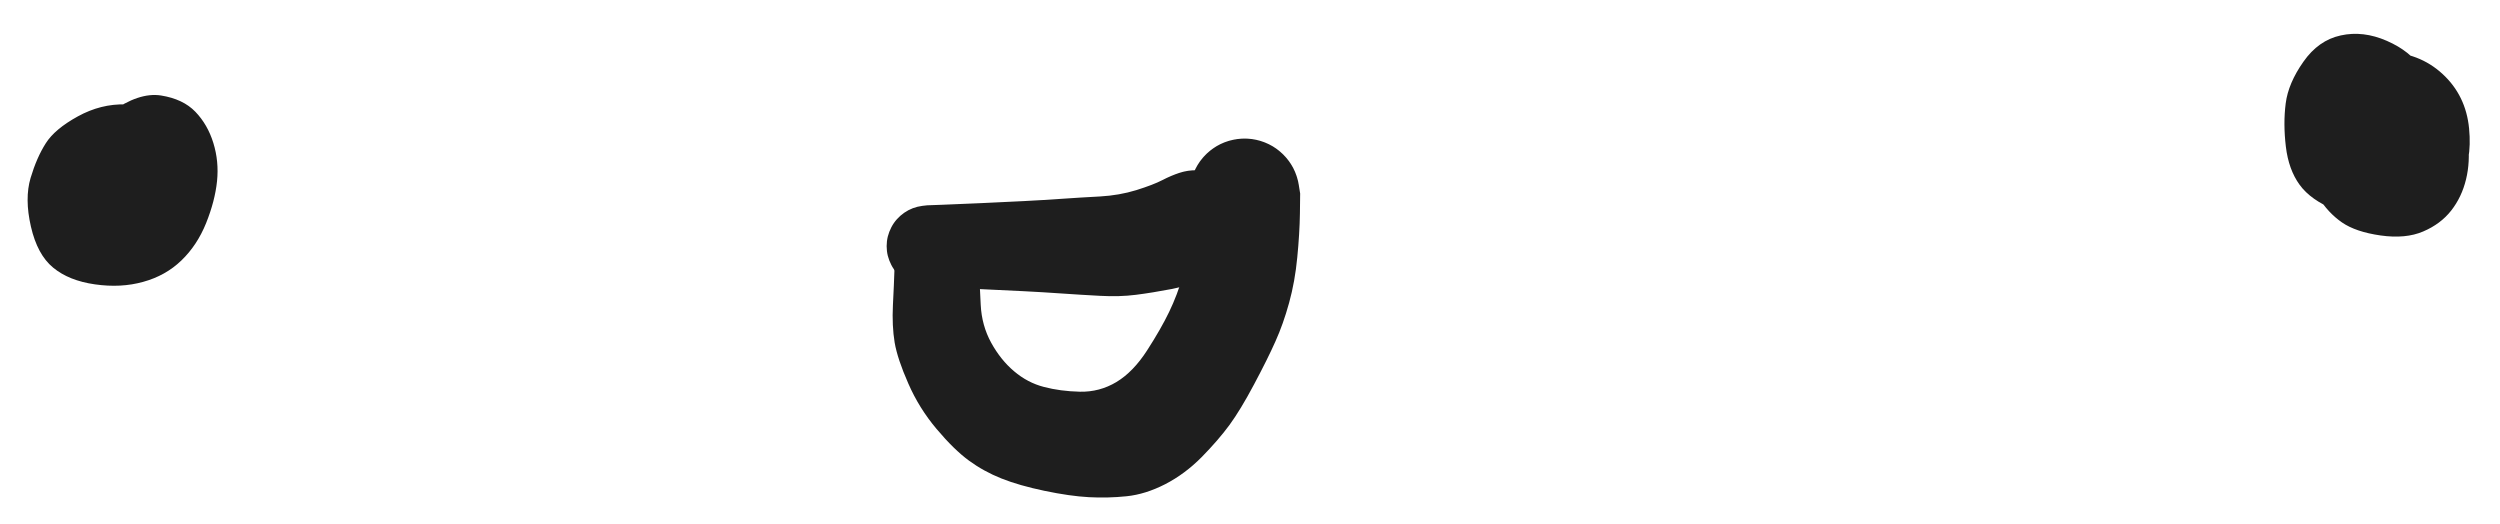
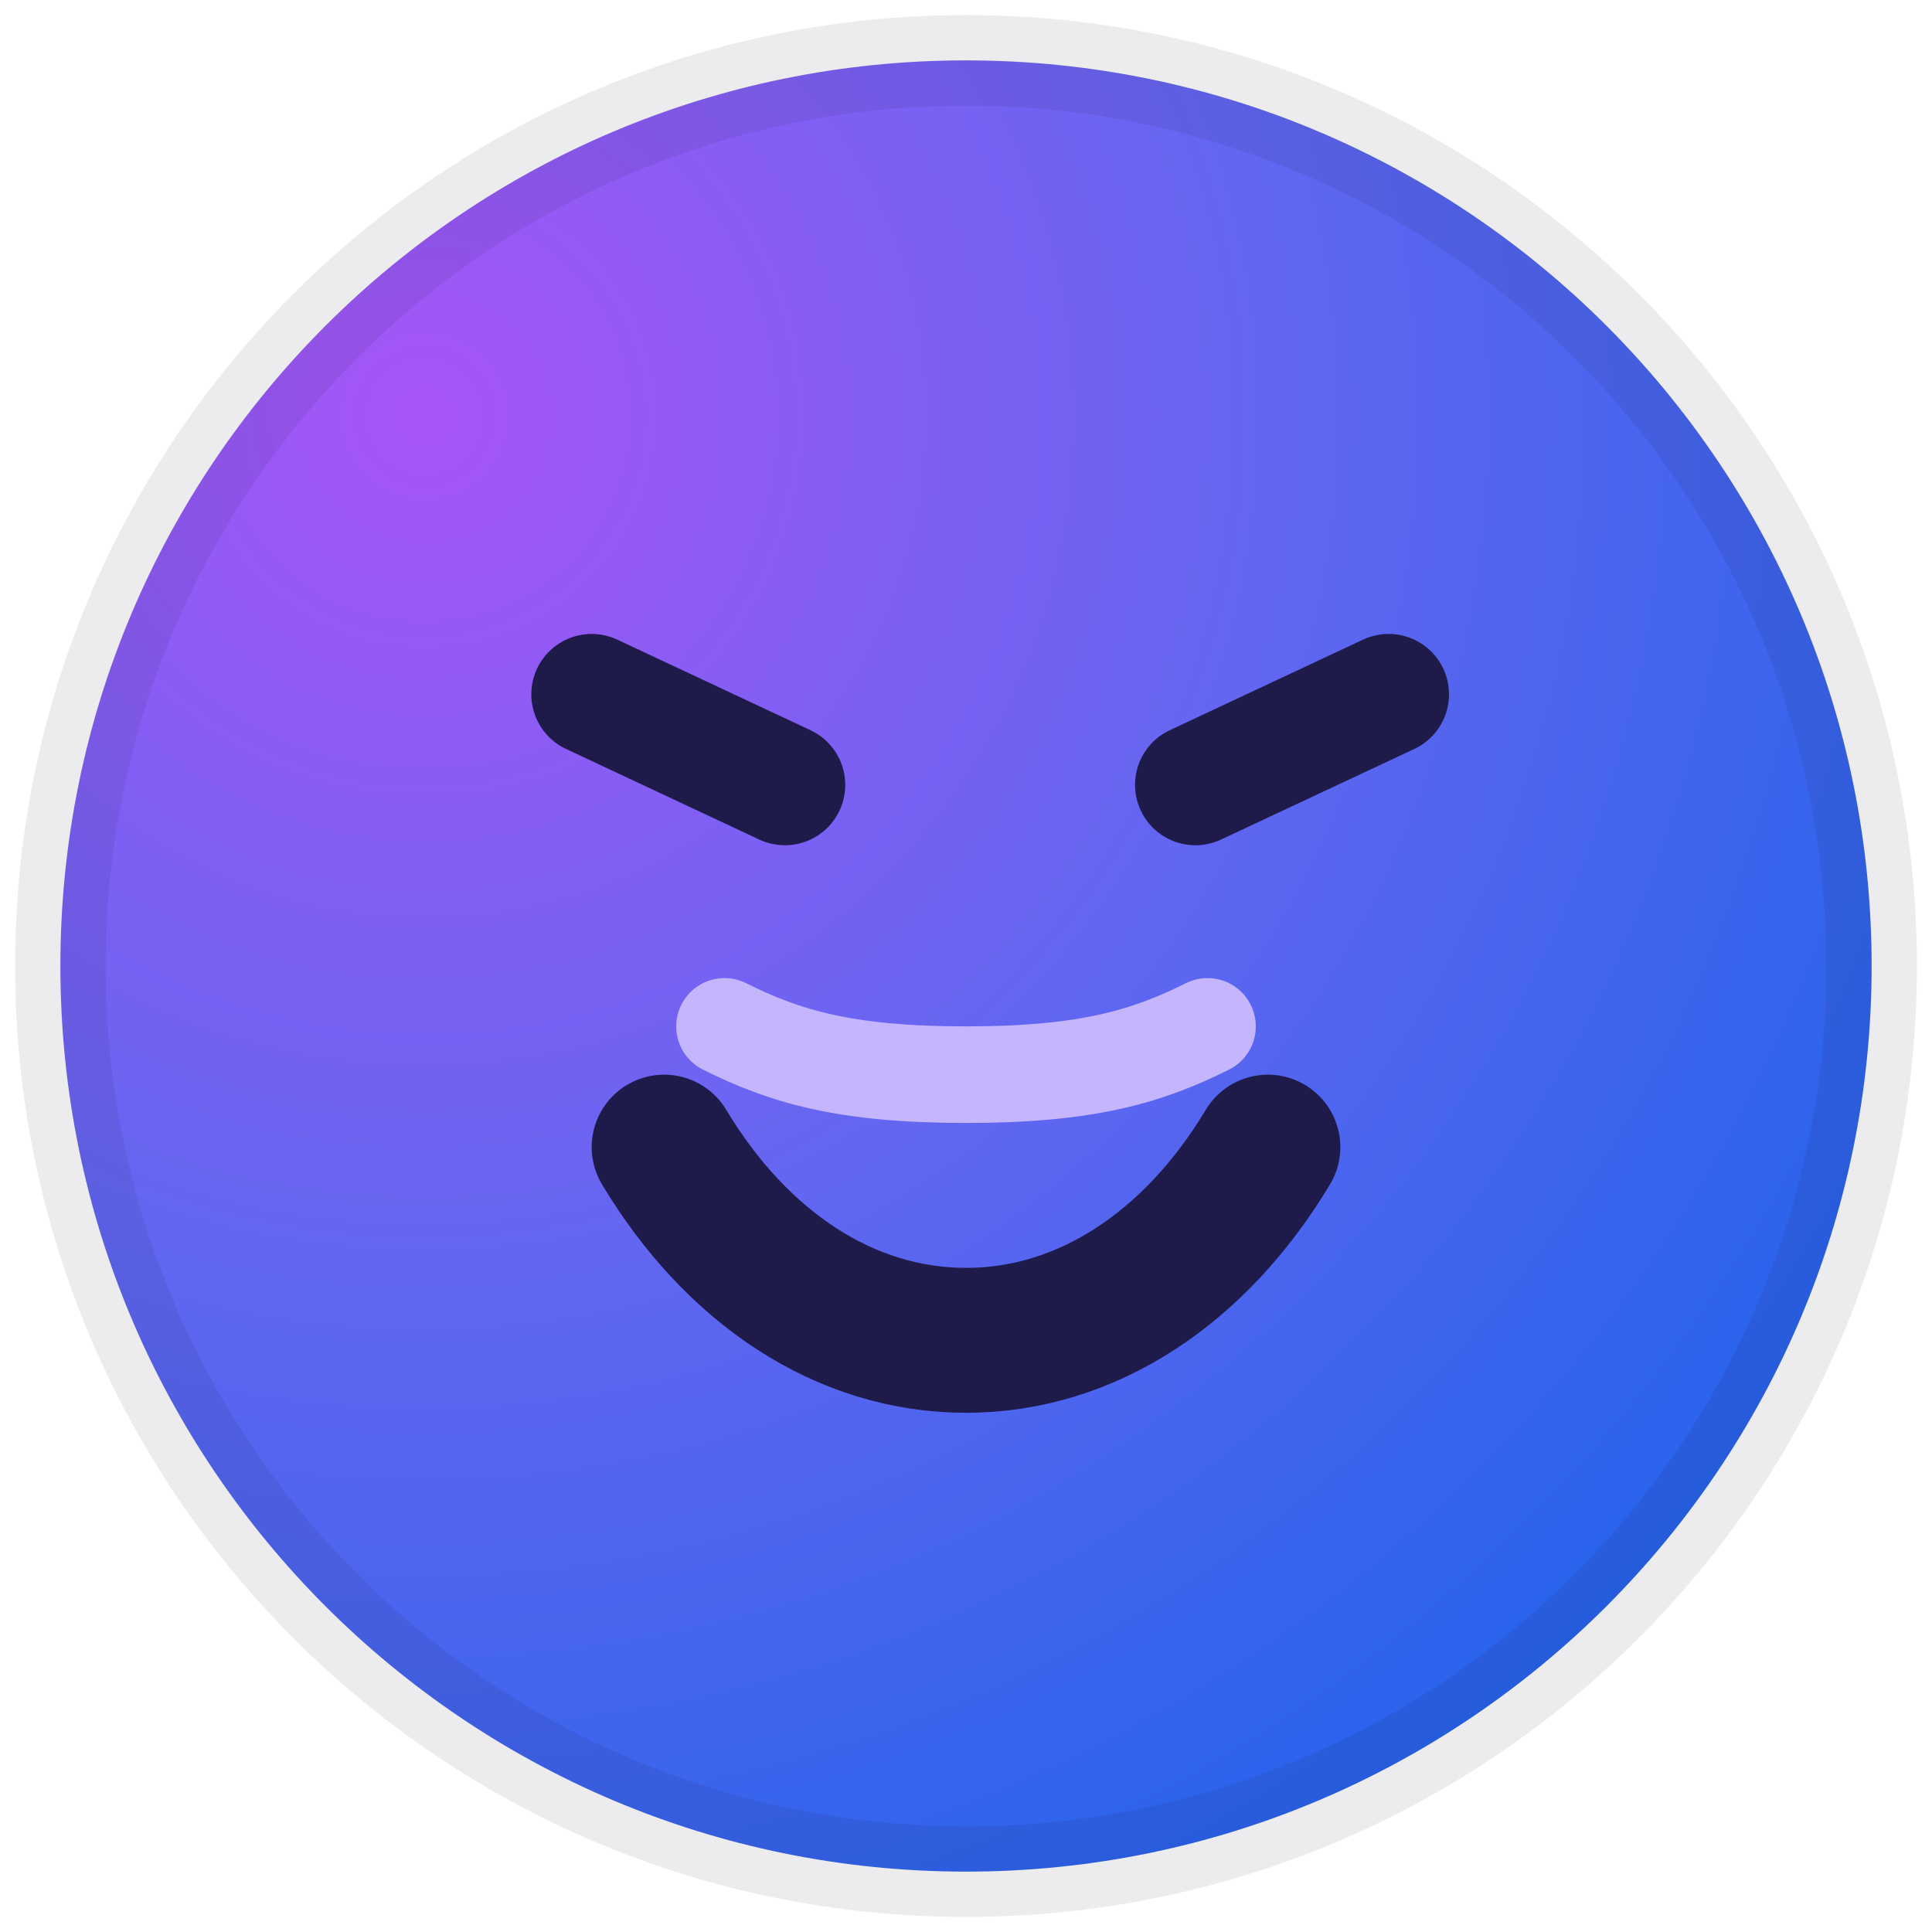
- <svg xmlns="http://www.w3.org/2000/svg" version="1.1" viewBox="0 0 319.535 66.894" width="958.606" height="200.681">
+ <svg xmlns="http://www.w3.org/2000/svg" viewBox="0 0 32 32" fill="none">
+   <circle cx="16" cy="16" r="15" fill="url(#grad2)" stroke="rgba(15,23,42,0.08)" stroke-width="1.5" />
  <defs>
-     <style class="style-fonts">
-       </style>
+     <radialGradient id="grad2" cx="0" cy="0" r="1" gradientUnits="userSpaceOnUse" gradientTransform="translate(7 7) rotate(50) scale(28)">
+       <stop stop-color="#A855F7" />
+       <stop offset="0.5" stop-color="#6366F1" />
+       <stop offset="1" stop-color="#2563EB" />
+     </radialGradient>
  </defs>
-   <g transform="translate(16.29883 21.63478) rotate(0 -0.8124285 2.748215)" stroke="none">
-     <path fill="#1e1e1e" d="M 4.96,0.25 Q 4.96,0.25 4.99,1.53 5.02,2.80 3.65,1.06 2.27,-0.67 0.50,0.58 -1.26,1.85 1.21,2.81 3.70,3.78 2.91,1.72 2.12,-0.33 -0.14,0.48 -2.40,1.31 -1.47,3.42 -0.55,5.54 -1.04,3.26 -1.54,0.97 0.05,2.87 1.65,4.76 3.71,4.71 5.78,4.66 4.88,5.46 3.99,6.27 2.88,6.74 1.77,7.21 0.58,7.31 -0.61,7.40 -1.78,7.11 -2.95,6.82 -3.96,6.17 -4.97,5.52 -5.72,4.58 -6.47,3.64 -6.89,2.51 -7.30,1.38 -7.33,0.18 -7.36,-1.01 -7.00,-2.16 -6.65,-3.31 -5.94,-4.29 -5.24,-5.26 -4.26,-5.96 -3.28,-6.66 -2.13,-7.01 -0.98,-7.36 0.21,-7.33 1.41,-7.29 2.54,-6.87 3.67,-6.46 4.60,-5.70 5.54,-4.95 6.18,-3.93 6.83,-2.92 7.12,-1.75 7.40,-0.58 7.30,0.61 7.20,1.80 6.73,2.91 6.25,4.01 5.44,4.91 4.64,5.80 3.59,6.39 2.54,6.98 1.36,7.20 0.18,7.43 -1.00,7.26 -2.19,7.10 -3.27,6.56 -4.35,6.02 -5.19,5.17 -6.04,4.32 -6.57,3.24 -7.11,2.16 -7.27,0.97 -7.42,-0.21 -7.20,-1.39 -6.97,-2.57 -6.37,-3.62 -5.78,-4.67 -5.78,-4.66 -5.78,-4.66 -2.16,-7.27 1.45,-9.87 4.28,-9.43 7.10,-8.98 8.67,-7.35 10.24,-5.72 10.97,-3.36 11.70,-0.99 11.44,1.52 11.18,4.05 10.04,6.89 8.89,9.73 6.88,11.66 4.87,13.60 2.00,14.39 -0.85,15.19 -4.17,14.71 -7.49,14.24 -9.51,12.57 -11.53,10.91 -12.35,7.32 -13.17,3.74 -12.39,1.11 -11.61,-1.50 -10.45,-3.32 -9.30,-5.14 -6.35,-6.76 -3.40,-8.38 -0.26,-8.29 2.87,-8.20 5.01,-7.23 7.14,-6.25 8.62,-4.55 10.10,-2.86 10.58,-0.11 11.06,2.63 10.38,5.23 9.70,7.84 8.34,9.49 6.99,11.15 3.43,11.88 -0.13,12.62 -2.39,11.26 -4.66,9.89 -5.76,7.43 -6.87,4.98 -6.80,2.30 -6.73,-0.37 -5.31,-2.87 -3.89,-5.38 -0.74,-6.27 2.39,-7.16 4.40,-6.41 6.40,-5.66 8.01,-4.06 9.63,-2.46 10.12,-0.10 10.61,2.25 10.03,4.38 9.45,6.50 7.54,8.15 5.64,9.80 2.96,9.96 0.28,10.13 -1.93,8.67 -4.15,7.22 -4.72,4.74 -5.29,2.27 -5.12,1.00 -4.96,-0.25 -4.86,-0.84 -4.75,-1.43 -4.51,-1.98 -4.27,-2.53 -3.91,-3.00 -3.54,-3.48 -3.07,-3.85 -2.60,-4.22 -2.06,-4.48 -1.52,-4.73 -0.93,-4.84 -0.34,-4.95 0.25,-4.92 0.85,-4.89 1.42,-4.72 1.99,-4.55 2.51,-4.24 3.02,-3.93 3.45,-3.51 3.88,-3.09 4.19,-2.58 4.51,-2.07 4.69,-1.50 4.88,-0.93 4.92,-0.34 4.96,0.25 4.96,0.25 L 4.96,0.25 Z" />
-   </g>
-   <g transform="translate(301.3944 15.75721) rotate(0 2.534242 1.069865)" stroke="none">
-     <path fill="#1e1e1e" d="M 4.04,-2.91 Q 4.04,-2.91 4.71,-2.14 5.37,-1.37 3.14,-1.91 0.91,-2.45 2.25,-0.00 3.59,2.45 1.67,3.44 -0.23,4.42 -0.73,5.66 -1.23,6.89 -2.30,6.52 -3.37,6.14 -4.26,5.44 -5.16,4.74 -5.78,3.79 -6.40,2.84 -6.69,1.74 -6.97,0.65 -6.90,-0.47 -6.82,-1.61 -6.38,-2.65 -5.95,-3.70 -5.20,-4.55 -4.45,-5.41 -3.47,-5.98 -2.49,-6.55 -1.38,-6.77 -0.27,-7.00 0.85,-6.86 1.97,-6.72 2.99,-6.23 4.02,-5.74 4.83,-4.94 5.64,-4.15 6.16,-3.14 6.67,-2.13 6.84,-1.01 7.00,0.10 6.80,1.22 6.60,2.33 6.06,3.33 5.51,4.32 4.67,5.09 3.84,5.86 2.80,6.32 1.77,6.78 0.64,6.88 -0.48,6.99 -1.59,6.73 -2.69,6.47 -3.65,5.87 -4.61,5.27 -5.34,4.39 -6.06,3.52 -6.46,2.46 -6.86,1.40 -6.91,0.26 -6.95,-0.86 -6.63,-1.95 -6.31,-3.04 -5.66,-3.96 -5.01,-4.89 -4.10,-5.57 -3.18,-6.24 -2.10,-6.58 -1.02,-6.93 0.10,-6.91 1.24,-6.89 1.23,-6.89 1.23,-6.89 5.88,-5.58 10.53,-4.26 12.13,-2.20 13.74,-0.14 14.05,2.38 14.35,4.91 13.80,7.17 13.25,9.44 11.90,11.16 10.55,12.88 8.32,13.83 6.08,14.79 2.89,14.34 -0.29,13.89 -2.06,12.67 -3.82,11.45 -5.10,9.42 -6.38,7.40 -6.71,3.63 -7.03,-0.14 -6.05,-3.50 -5.07,-6.86 -3.00,-8.04 -0.94,-9.23 3.43,-9.14 7.81,-9.05 10.79,-6.31 13.78,-3.56 14.19,0.66 14.60,4.89 12.96,7.57 11.31,10.24 8.06,11.49 4.82,12.74 2.51,12.55 0.19,12.36 -2.93,11.08 -6.06,9.81 -7.47,7.86 -8.88,5.92 -9.23,2.98 -9.58,0.04 -9.25,-2.54 -8.92,-5.12 -6.99,-7.86 -5.07,-10.61 -2.21,-11.23 0.64,-11.86 3.67,-10.54 6.70,-9.22 8.19,-6.93 9.69,-4.63 9.68,-2.18 9.67,0.27 8.92,2.51 8.18,4.75 5.11,6.24 2.05,7.73 -0.46,6.20 -2.99,4.68 -3.52,3.79 -4.04,2.91 -4.33,2.38 -4.62,1.86 -4.78,1.27 -4.93,0.69 -4.95,0.09 -4.96,-0.50 -4.82,-1.08 -4.69,-1.67 -4.42,-2.21 -4.15,-2.75 -3.76,-3.20 -3.38,-3.66 -2.89,-4.01 -2.40,-4.36 -1.84,-4.59 -1.28,-4.81 -0.69,-4.90 -0.09,-4.98 0.50,-4.92 1.09,-4.86 1.66,-4.66 2.23,-4.46 2.73,-4.12 3.23,-3.79 3.64,-3.35 4.04,-2.91 4.04,-2.91 L 4.04,-2.91 Z" />
-   </g>
-   <g transform="translate(119.738 32.39695) rotate(0 19.66879 8.411811)" stroke="none">
-     <path fill="#1e1e1e" d="M 5.35,0 Q 5.35,0 5.41,1.94 5.47,3.88 5.61,6.55 5.74,9.21 6.95,11.41 8.16,13.61 9.88,15.06 11.60,16.52 13.69,17.06 15.78,17.61 18.29,17.67 20.81,17.72 22.96,16.43 25.11,15.13 26.87,12.40 28.64,9.66 29.69,7.48 30.75,5.29 31.46,2.81 32.17,0.32 32.20,-1.90 32.22,-4.14 32.22,-5.91 32.22,-7.68 32.41,-8.81 32.60,-9.95 33.14,-10.96 33.68,-11.98 34.51,-12.77 35.35,-13.56 36.39,-14.04 37.44,-14.52 38.58,-14.64 39.73,-14.77 40.85,-14.52 41.97,-14.27 42.96,-13.68 43.94,-13.08 44.69,-12.20 45.43,-11.33 45.85,-10.26 46.28,-9.19 46.34,-8.04 46.40,-6.89 46.09,-5.78 45.78,-4.67 45.14,-3.72 44.49,-2.77 43.57,-2.08 42.66,-1.38 41.57,-1.02 40.47,-0.65 39.32,-0.65 38.17,-0.65 37.08,-1.02 35.99,-1.39 35.08,-2.09 34.16,-2.78 33.52,-3.74 32.88,-4.69 32.57,-5.80 32.26,-6.91 32.33,-8.06 32.39,-9.21 32.82,-10.27 33.24,-11.34 33.99,-12.22 34.74,-13.09 35.72,-13.69 36.71,-14.28 37.83,-14.52 38.96,-14.77 40.10,-14.64 41.24,-14.52 42.29,-14.03 43.33,-13.55 44.16,-12.76 45.00,-11.96 45.54,-10.95 46.07,-9.93 46.26,-8.79 46.44,-7.66 46.44,-7.66 46.44,-7.66 46.41,-5.10 46.37,-2.55 46.07,0.51 45.78,3.58 45.03,6.30 44.28,9.02 43.28,11.24 42.29,13.47 40.55,16.73 38.82,19.99 37.40,21.93 35.98,23.86 33.85,26.03 31.71,28.19 29.19,29.49 26.67,30.78 24.27,31.03 21.86,31.28 19.44,31.15 17.03,31.02 13.77,30.34 10.52,29.66 8.26,28.76 6.00,27.86 4.10,26.47 2.20,25.08 -0.03,22.43 -2.26,19.79 -3.64,16.63 -5.03,13.48 -5.39,11.38 -5.74,9.27 -5.61,6.58 -5.47,3.88 -5.41,1.94 -5.35,0 -5.27,-0.64 -5.20,-1.28 -4.97,-1.88 -4.74,-2.48 -4.37,-3.02 -4.00,-3.55 -3.52,-3.98 -3.04,-4.40 -2.47,-4.70 -1.89,-5.00 -1.27,-5.16 -0.64,-5.31 0.00,-5.31 0.64,-5.31 1.27,-5.16 1.89,-5.00 2.47,-4.70 3.04,-4.40 3.52,-3.98 4.01,-3.55 4.37,-3.02 4.74,-2.48 4.97,-1.88 5.20,-1.28 5.27,-0.64 5.35,0.00 5.35,0.00 L 5.35,0 Z" />
-   </g>
-   <g transform="translate(118.5159 31.46105) rotate(0 17.16542 -1.465863)" stroke="none">
-     <path fill="#1e1e1e" d="M 0,-5.22 Q 0,-5.22 1.93,-5.29 3.87,-5.36 6.93,-5.50 9.99,-5.64 12.36,-5.76 14.73,-5.88 17.17,-6.05 19.61,-6.22 22.08,-6.35 24.55,-6.49 26.72,-7.16 28.89,-7.84 30.05,-8.44 31.21,-9.04 32.27,-9.38 33.33,-9.72 34.44,-9.70 35.55,-9.68 36.59,-9.31 37.64,-8.94 38.51,-8.25 39.39,-7.56 39.99,-6.63 40.60,-5.71 40.88,-4.63 41.16,-3.56 41.08,-2.45 41.00,-1.34 40.57,-0.32 40.15,0.70 39.41,1.53 38.68,2.37 37.72,2.92 36.76,3.48 35.67,3.70 34.58,3.92 33.48,3.78 32.38,3.64 31.38,3.16 30.38,2.68 29.59,1.90 28.79,1.13 28.29,0.14 27.79,-0.84 27.63,-1.94 27.46,-3.04 27.66,-4.13 27.86,-5.23 28.40,-6.20 28.93,-7.17 29.75,-7.92 30.57,-8.67 31.58,-9.12 32.60,-9.57 33.71,-9.67 34.81,-9.77 35.89,-9.52 36.97,-9.26 37.91,-8.67 38.86,-8.08 39.56,-7.22 40.26,-6.37 40.66,-5.33 41.05,-4.29 41.09,-3.18 41.13,-2.07 40.82,-1.01 40.51,0.05 39.87,0.96 39.23,1.87 38.33,2.52 37.44,3.18 37.44,3.18 37.44,3.18 35.61,4.08 33.78,4.98 31.29,5.47 28.79,5.95 26.67,6.22 24.56,6.49 22.08,6.35 19.61,6.22 17.17,6.05 14.73,5.88 12.36,5.76 9.99,5.64 6.93,5.50 3.87,5.36 1.93,5.29 0,5.22 -0.62,5.15 -1.25,5.07 -1.84,4.85 -2.43,4.63 -2.94,4.27 -3.46,3.91 -3.88,3.44 -4.30,2.97 -4.59,2.41 -4.88,1.85 -5.04,1.24 -5.19,0.63 -5.19,-0.00 -5.19,-0.63 -5.04,-1.24 -4.88,-1.85 -4.59,-2.41 -4.30,-2.97 -3.88,-3.44 -3.46,-3.91 -2.94,-4.27 -2.42,-4.63 -1.84,-4.85 -1.25,-5.07 -0.62,-5.15 0.00,-5.22 0.00,-5.22 L 0,-5.22 Z" />
-   </g>
+   <path d="M9.8 11.5 13 13m10-1.5-3.2 1.5" stroke="#1E1B4B" stroke-width="2" stroke-linecap="round" />
+   <path d="M11 19c1.2 2 3 3.2 5 3.2s3.8-1.2 5-3.2" stroke="#1E1B4B" stroke-width="2.4" stroke-linecap="round" />
+   <path d="M12 17c1 .5 2 .8 4 .8s3-.3 4-.8" stroke="#C4B5FD" stroke-width="1.6" stroke-linecap="round" />
</svg>
